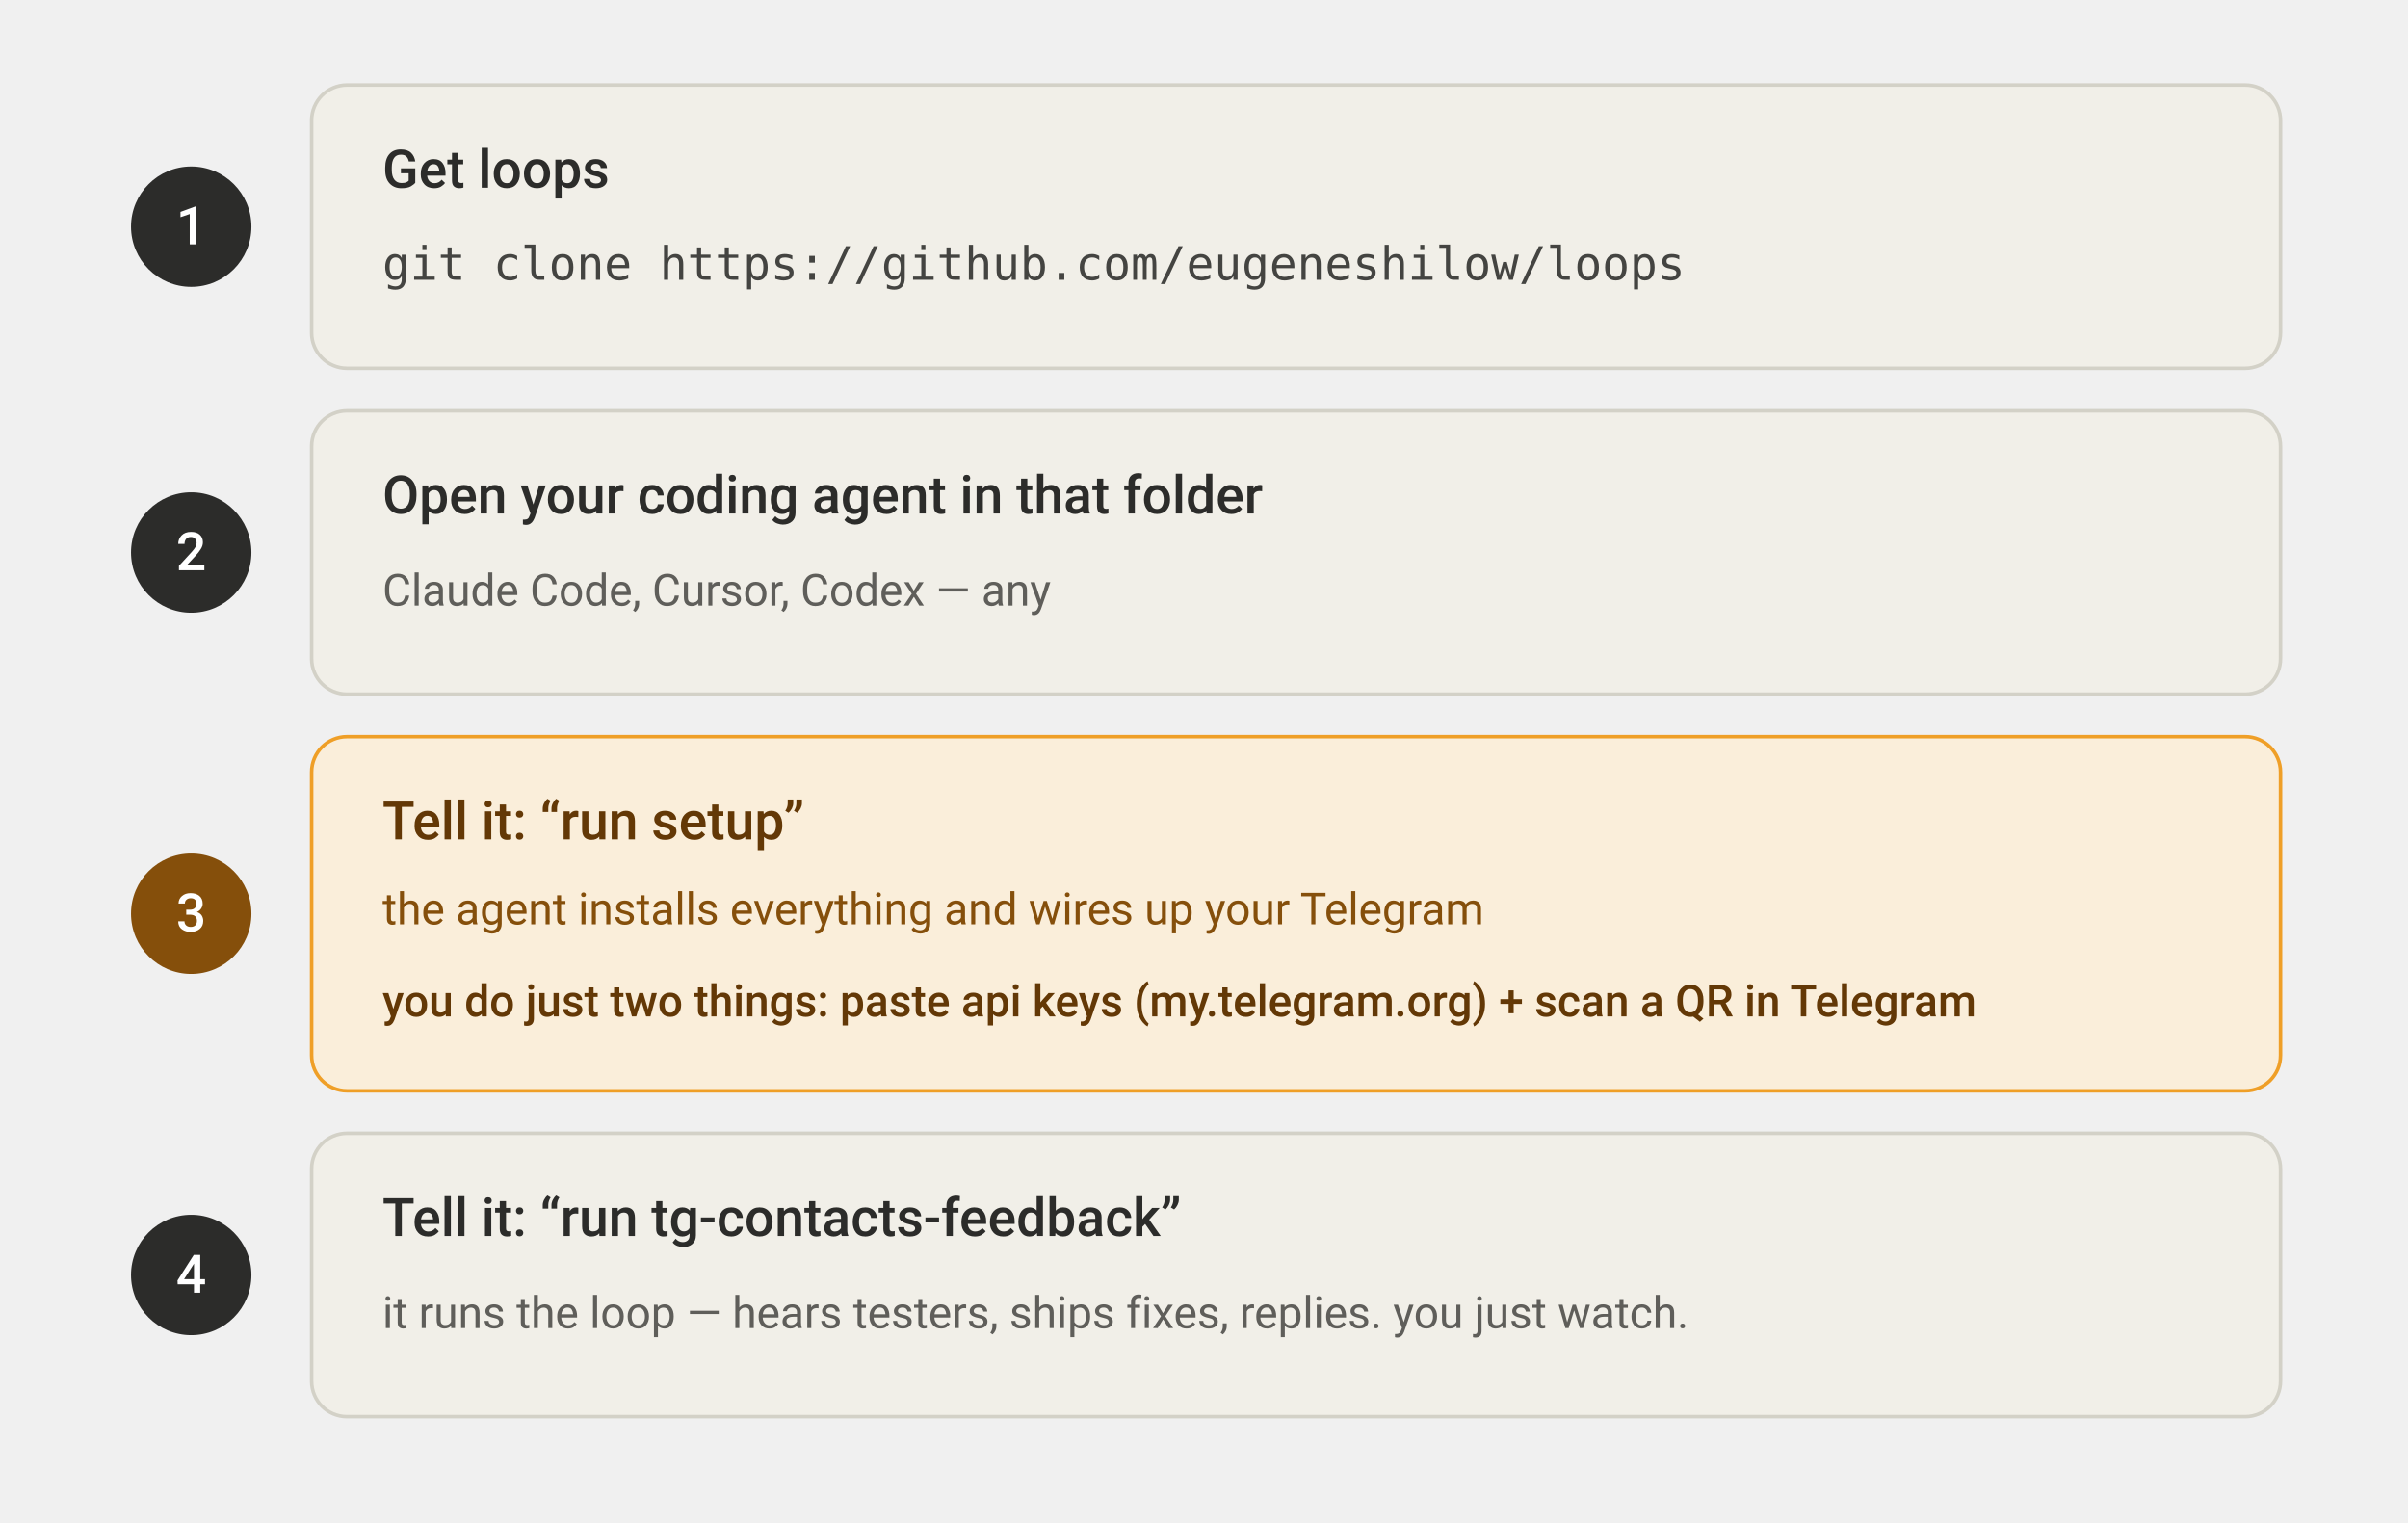
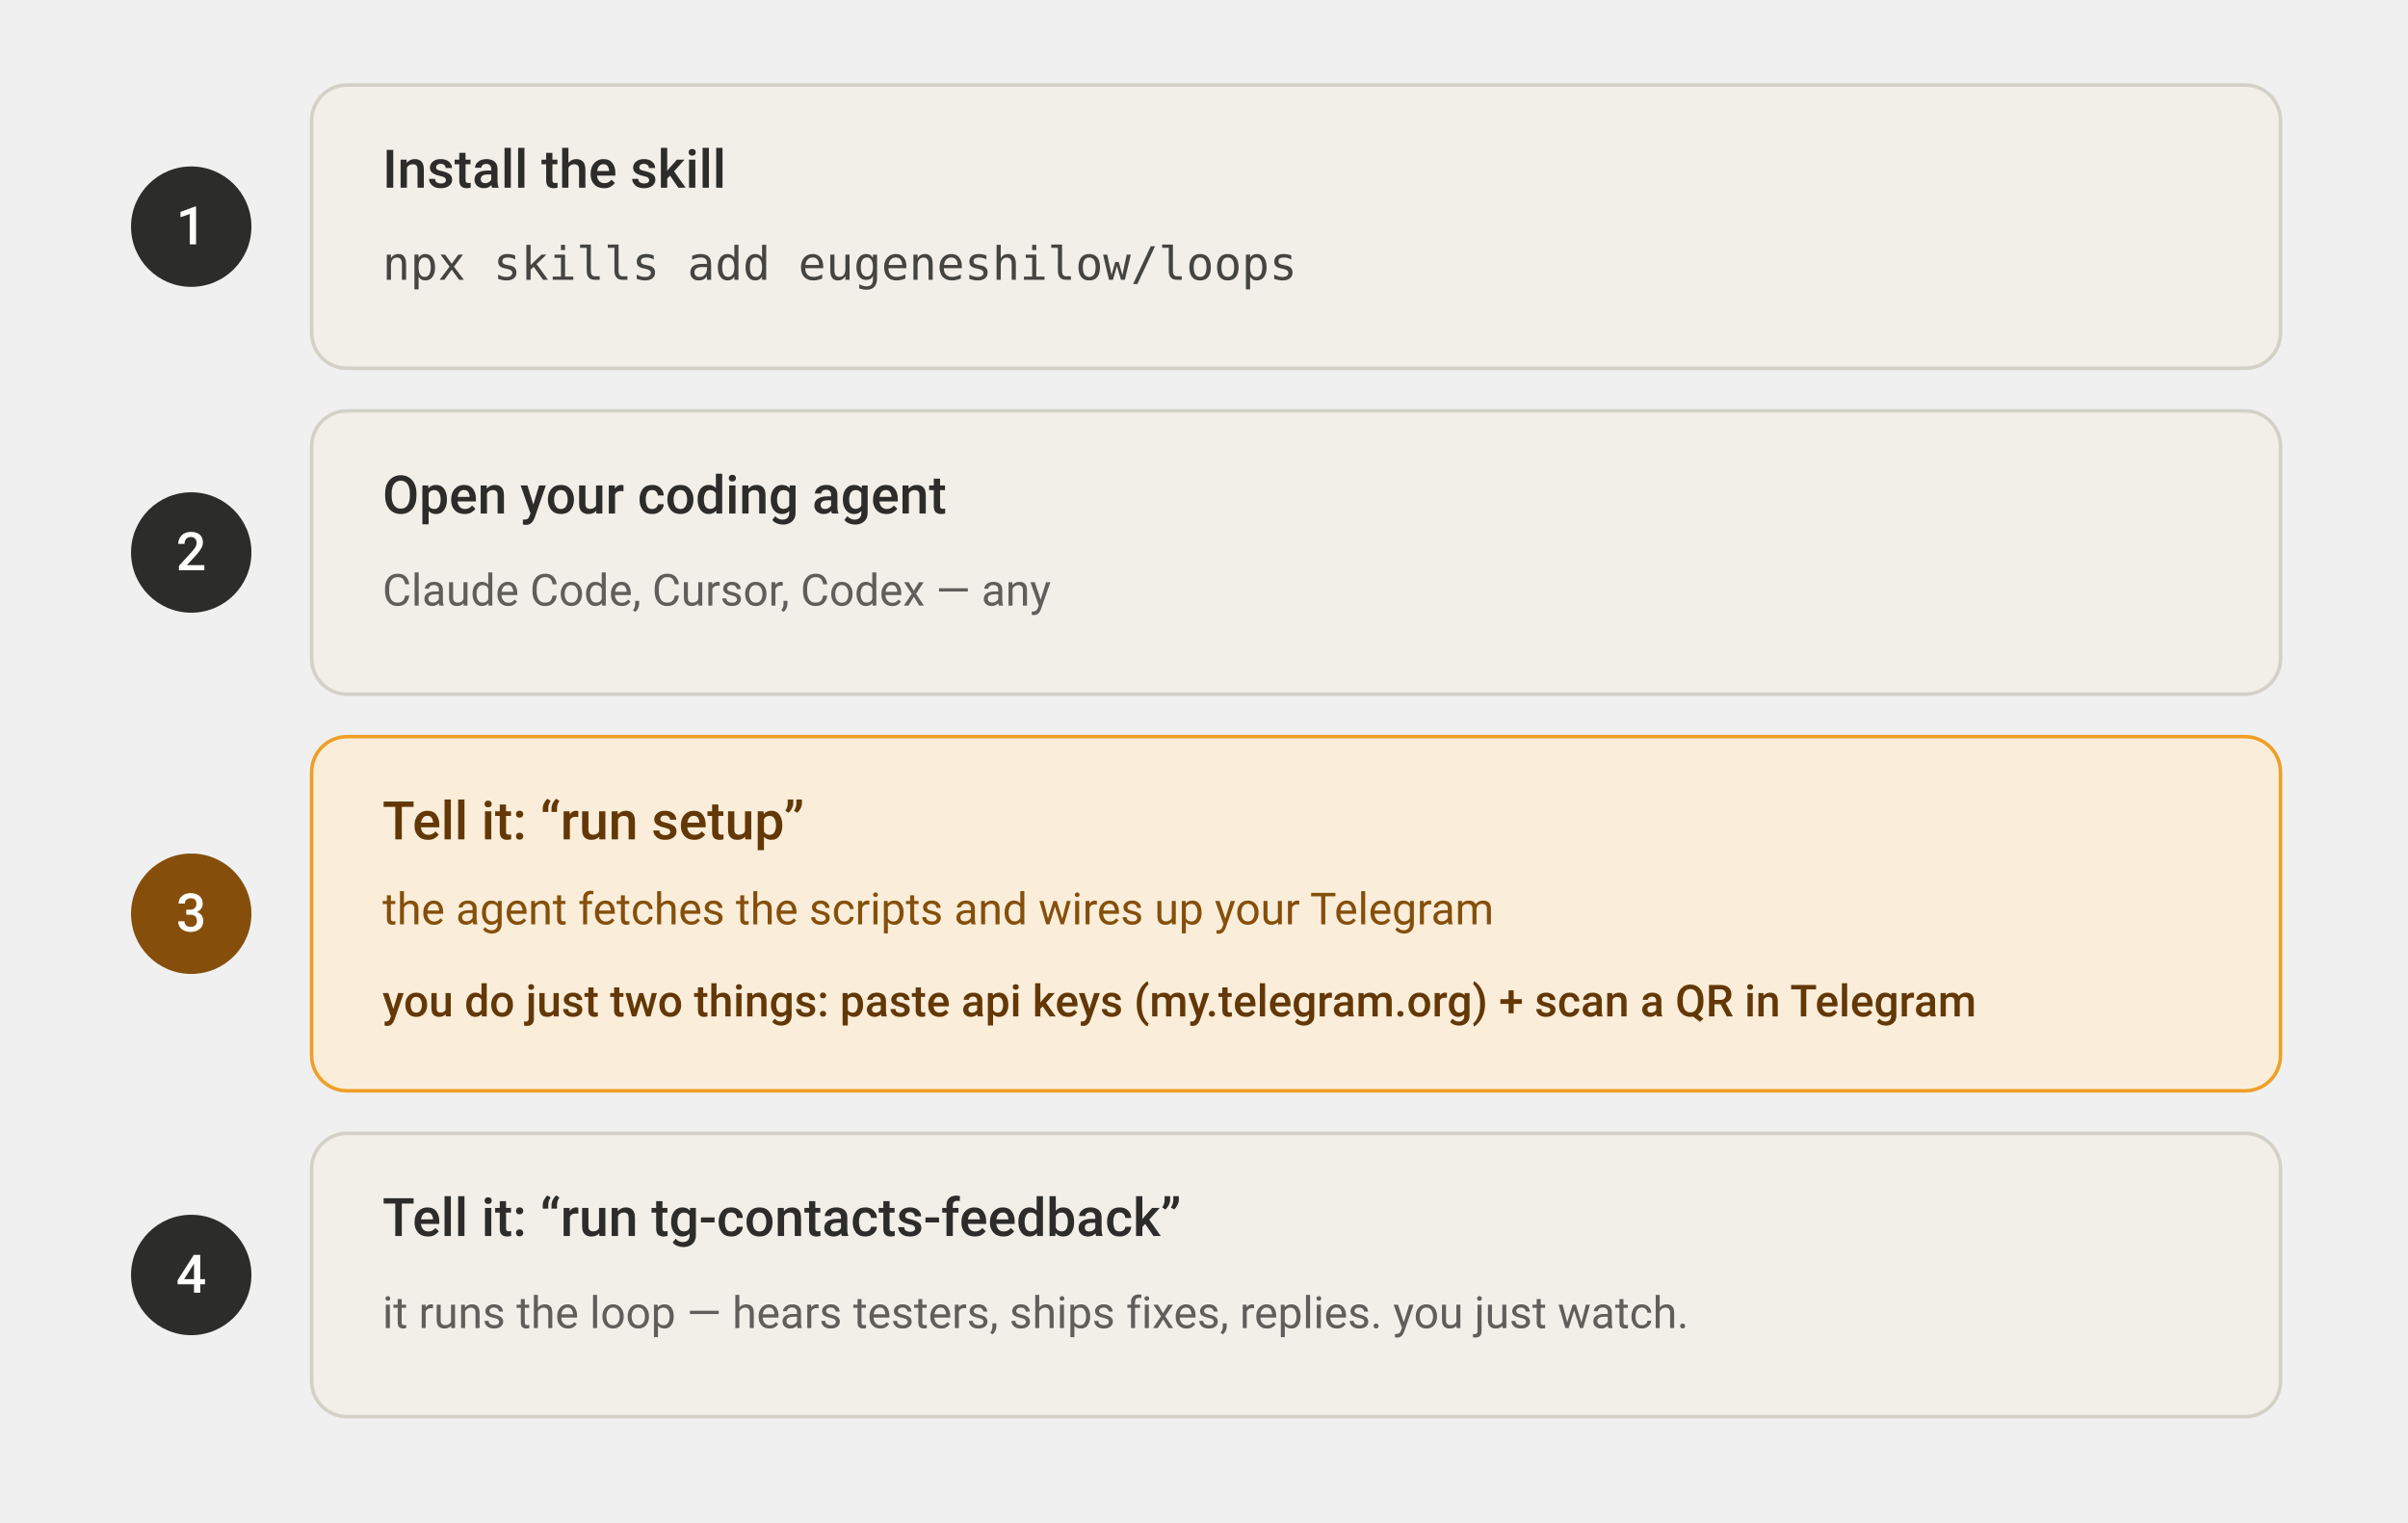
<svg xmlns="http://www.w3.org/2000/svg" width="100%" viewBox="0 0 680 430" role="img" font-family="-apple-system, BlinkMacSystemFont, Segoe UI, Roboto, sans-serif">
  <circle cx="54" cy="64" r="17" fill="#2C2C2A" />
  <text x="54" y="69" text-anchor="middle" font-size="15" font-weight="500" fill="#FFFFFF">1</text>
  <rect x="88" y="24" width="556" height="80" rx="10" fill="#F1EFE8" stroke="#D3D1C7" stroke-width="1" />
-   <text x="108" y="53" font-size="15" font-weight="500" fill="#2C2C2A">Get loops</text>
-   <text x="108" y="79" font-size="13" font-family="ui-monospace, Menlo, monospace" fill="#444441">git clone https://github.com/eugeneshilow/loops</text>
+   <text x="108" y="53" font-size="15" font-weight="500" fill="#2C2C2A">Install the skill</text>
+   <text x="108" y="79" font-size="13" font-family="ui-monospace, Menlo, monospace" fill="#444441">npx skills add eugeneshilow/loops</text>
  <circle cx="54" cy="156" r="17" fill="#2C2C2A" />
  <text x="54" y="161" text-anchor="middle" font-size="15" font-weight="500" fill="#FFFFFF">2</text>
  <rect x="88" y="116" width="556" height="80" rx="10" fill="#F1EFE8" stroke="#D3D1C7" stroke-width="1" />
-   <text x="108" y="145" font-size="15" font-weight="500" fill="#2C2C2A">Open your coding agent in that folder</text>
+   <text x="108" y="145" font-size="15" font-weight="500" fill="#2C2C2A">Open your coding agent</text>
  <text x="108" y="171" font-size="12.5" fill="#5F5E5A">Claude Code, Cursor, Codex — any</text>
  <circle cx="54" cy="258" r="17" fill="#854F0B" />
  <text x="54" y="263" text-anchor="middle" font-size="15" font-weight="500" fill="#FFFFFF">3</text>
  <rect x="88" y="208" width="556" height="100" rx="10" fill="#FAEEDA" stroke="#EF9F27" stroke-width="1" />
  <text x="108" y="237" font-size="15" font-weight="500" fill="#633806">Tell it: “run setup”</text>
-   <text x="108" y="261" font-size="12.5" fill="#854F0B">the agent installs everything and wires up your Telegram</text>
+   <text x="108" y="261" font-size="12.5" fill="#854F0B">the agent fetches the scripts and wires up your Telegram</text>
  <text x="108" y="287" font-size="12.5" font-weight="500" fill="#633806">you do just two things: paste api keys (my.telegram.org) + scan a QR in Telegram</text>
  <circle cx="54" cy="360" r="17" fill="#2C2C2A" />
  <text x="54" y="365" text-anchor="middle" font-size="15" font-weight="500" fill="#FFFFFF">4</text>
  <rect x="88" y="320" width="556" height="80" rx="10" fill="#F1EFE8" stroke="#D3D1C7" stroke-width="1" />
  <text x="108" y="349" font-size="15" font-weight="500" fill="#2C2C2A">Tell it: “run tg-contacts-feedback”</text>
  <text x="108" y="375" font-size="12.5" fill="#5F5E5A">it runs the loop — hears testers, ships fixes, replies. you just watch.</text>
</svg>
